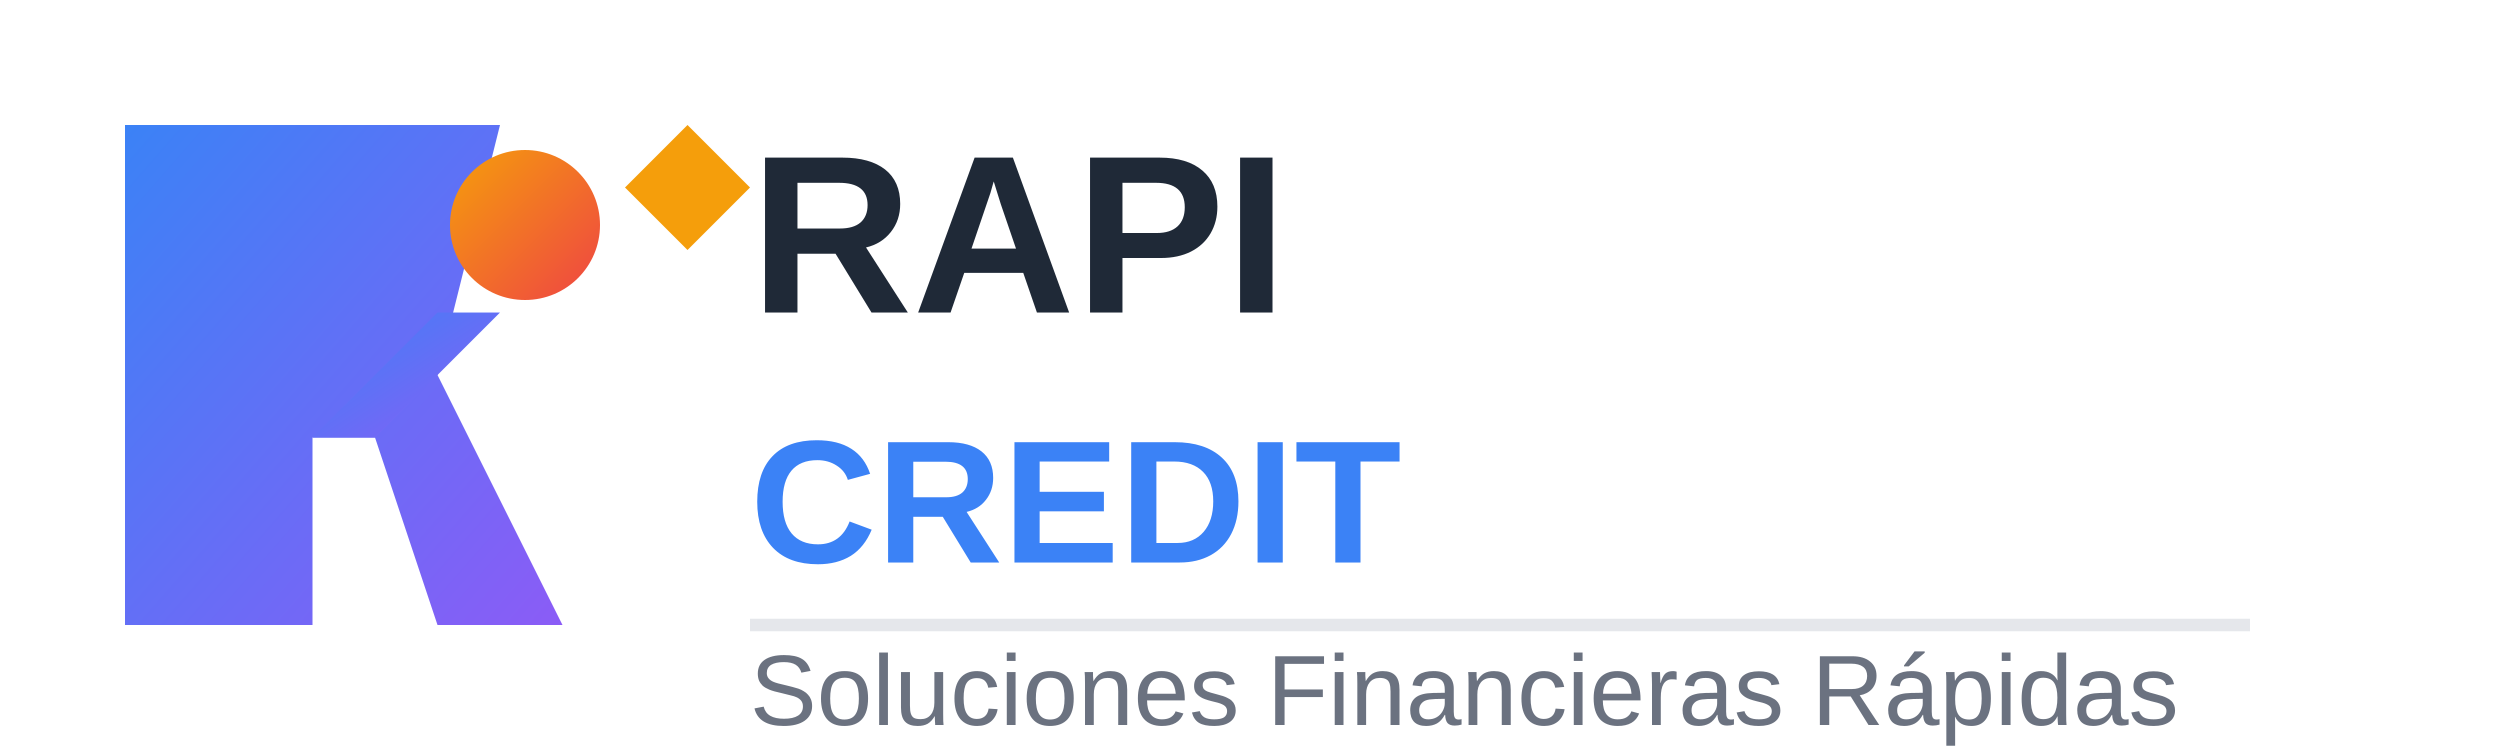
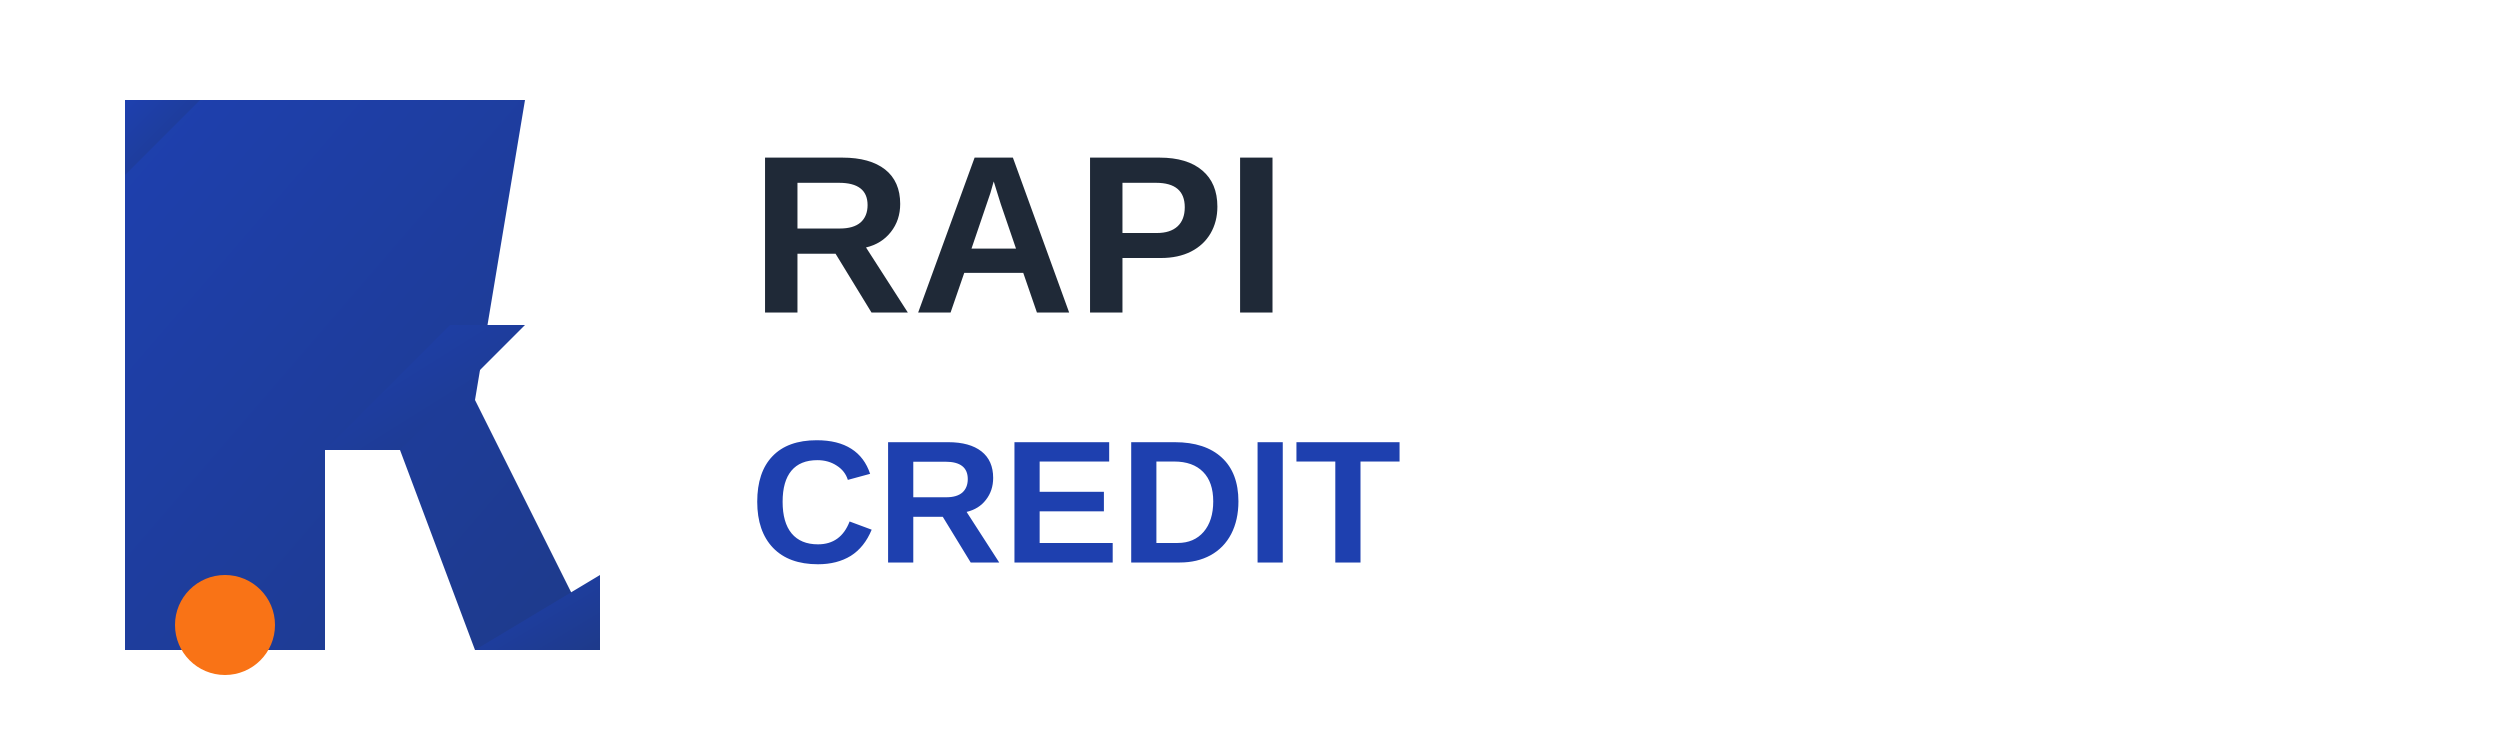
<svg xmlns="http://www.w3.org/2000/svg" width="200" height="60" viewBox="0 0 200 60">
  <defs>
-     <linearGradient id="logoGradient" x1="0%" y1="0%" x2="100%" y2="100%">
-       <stop offset="0%" style="stop-color:#3B82F6;stop-opacity:1" />
-       <stop offset="100%" style="stop-color:#8B5CF6;stop-opacity:1" />
-     </linearGradient>
-     <linearGradient id="accentGradient" x1="0%" y1="0%" x2="100%" y2="100%">
-       <stop offset="0%" style="stop-color:#F59E0B;stop-opacity:1" />
-       <stop offset="100%" style="stop-color:#EF4444;stop-opacity:1" />
+     <linearGradient id="rGradient" x1="0%" y1="0%" x2="100%" y2="100%">
+       <stop offset="0%" style="stop-color:#1E40AF;stop-opacity:1" />
+       <stop offset="100%" style="stop-color:#1E3A8A;stop-opacity:1" />
    </linearGradient>
  </defs>
-   <g transform="translate(10, 10)">
-     <path d="M0 0 L0 40 L15 40 L15 25 L20 25 L25 40 L35 40 L25 20 L30 0 Z" fill="url(#logoGradient)" />
-     <path d="M15 25 L25 15 L30 15 L20 25 Z" fill="url(#logoGradient)" />
-     <circle cx="32" cy="8" r="6" fill="url(#accentGradient)" />
-     <path d="M40 5 L45 0 L50 5 L45 10 Z" fill="#F59E0B" />
+   <g transform="translate(10, 8)">
+     <path d="M0 0 L0 44 L16 44 L16 28 L22 28 L28 44 L38 44 L28 24 L32 0 Z" fill="url(#rGradient)" stroke="none" />
+     <path d="M16 28 L26 18 L32 18 L22 28 Z" fill="url(#rGradient)" />
+     <path d="M0 0 L6 0 L0 6 Z" fill="url(#rGradient)" />
+     <path d="M28 44 L38 44 L38 38 Z" fill="url(#rGradient)" />
  </g>
+   <circle cx="18" cy="50" r="4" fill="#F97316" />
  <text x="60" y="25" font-family="Arial, sans-serif" font-size="18" font-weight="bold" fill="#1F2937">
    RAPI
  </text>
-   <text x="60" y="45" font-family="Arial, sans-serif" font-size="14" font-weight="bold" fill="#3B82F6">
+   <text x="60" y="45" font-family="Arial, sans-serif" font-size="14" font-weight="bold" fill="#1E40AF">
    CREDIT
  </text>
-   <line x1="60" y1="50" x2="180" y2="50" stroke="#E5E7EB" stroke-width="1" />
-   <text x="60" y="58" font-family="Arial, sans-serif" font-size="8" fill="#6B7280">
-     Soluciones Financieras Rápidas
-   </text>
</svg>
